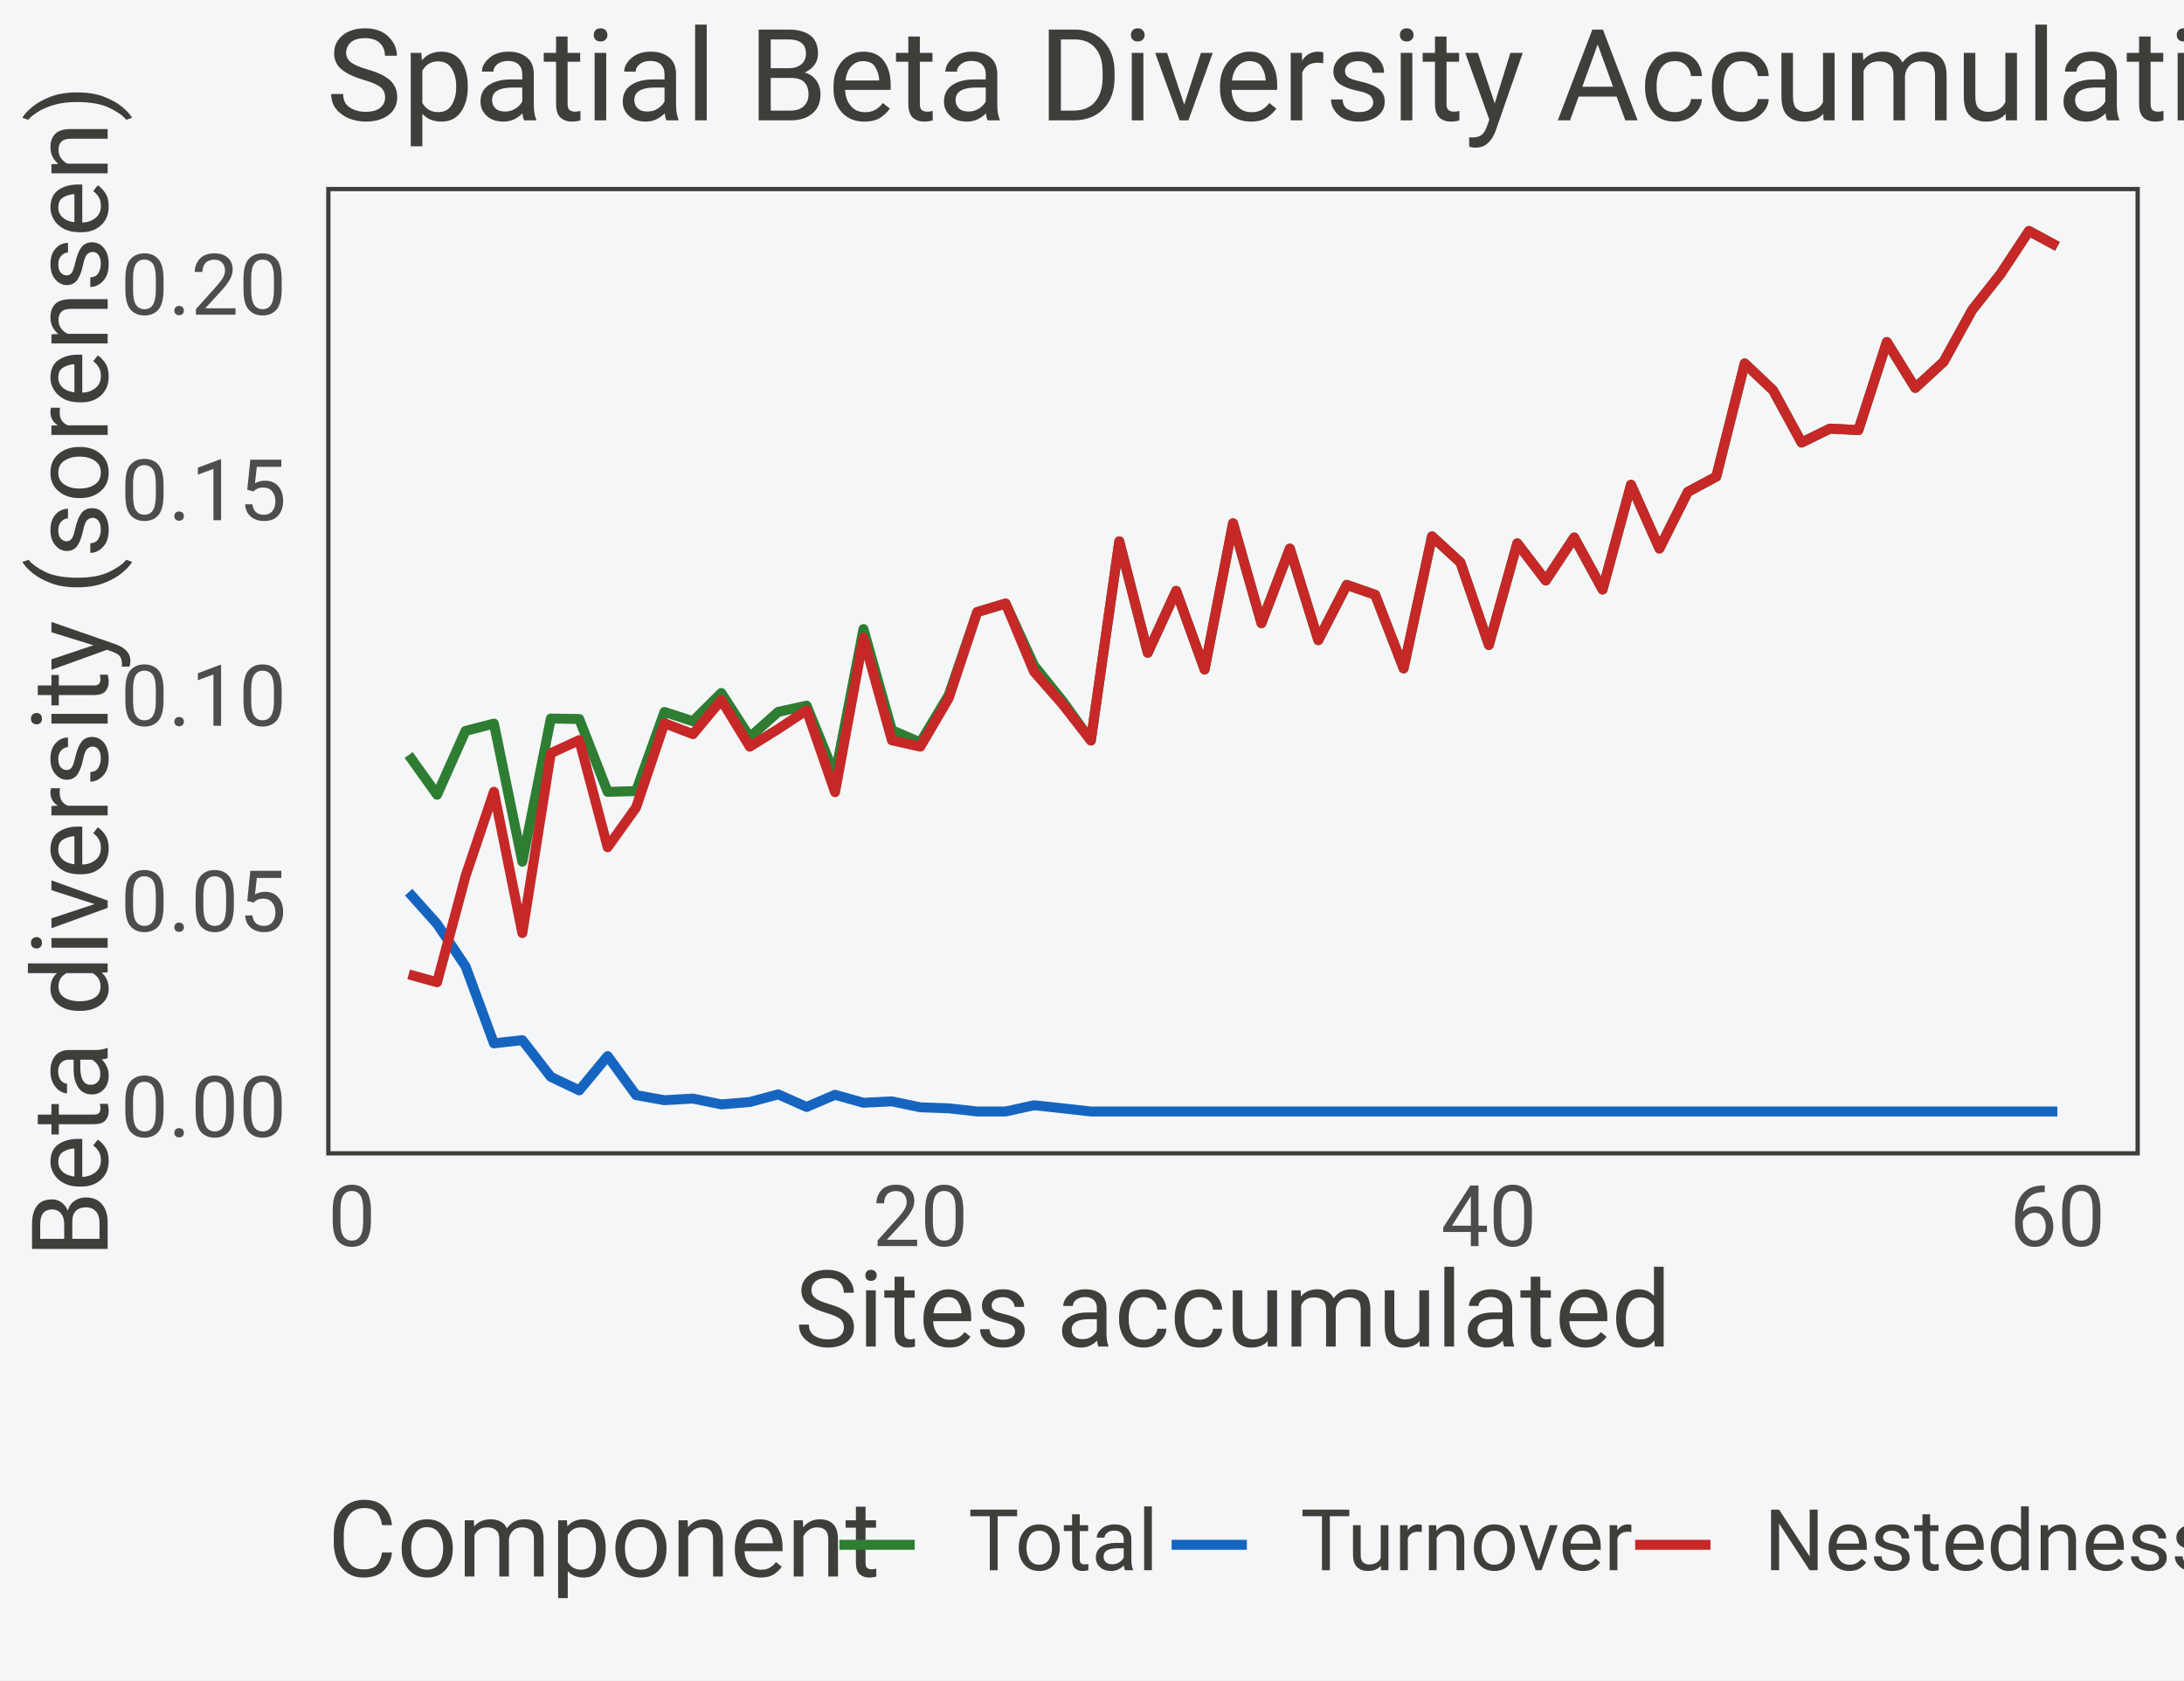
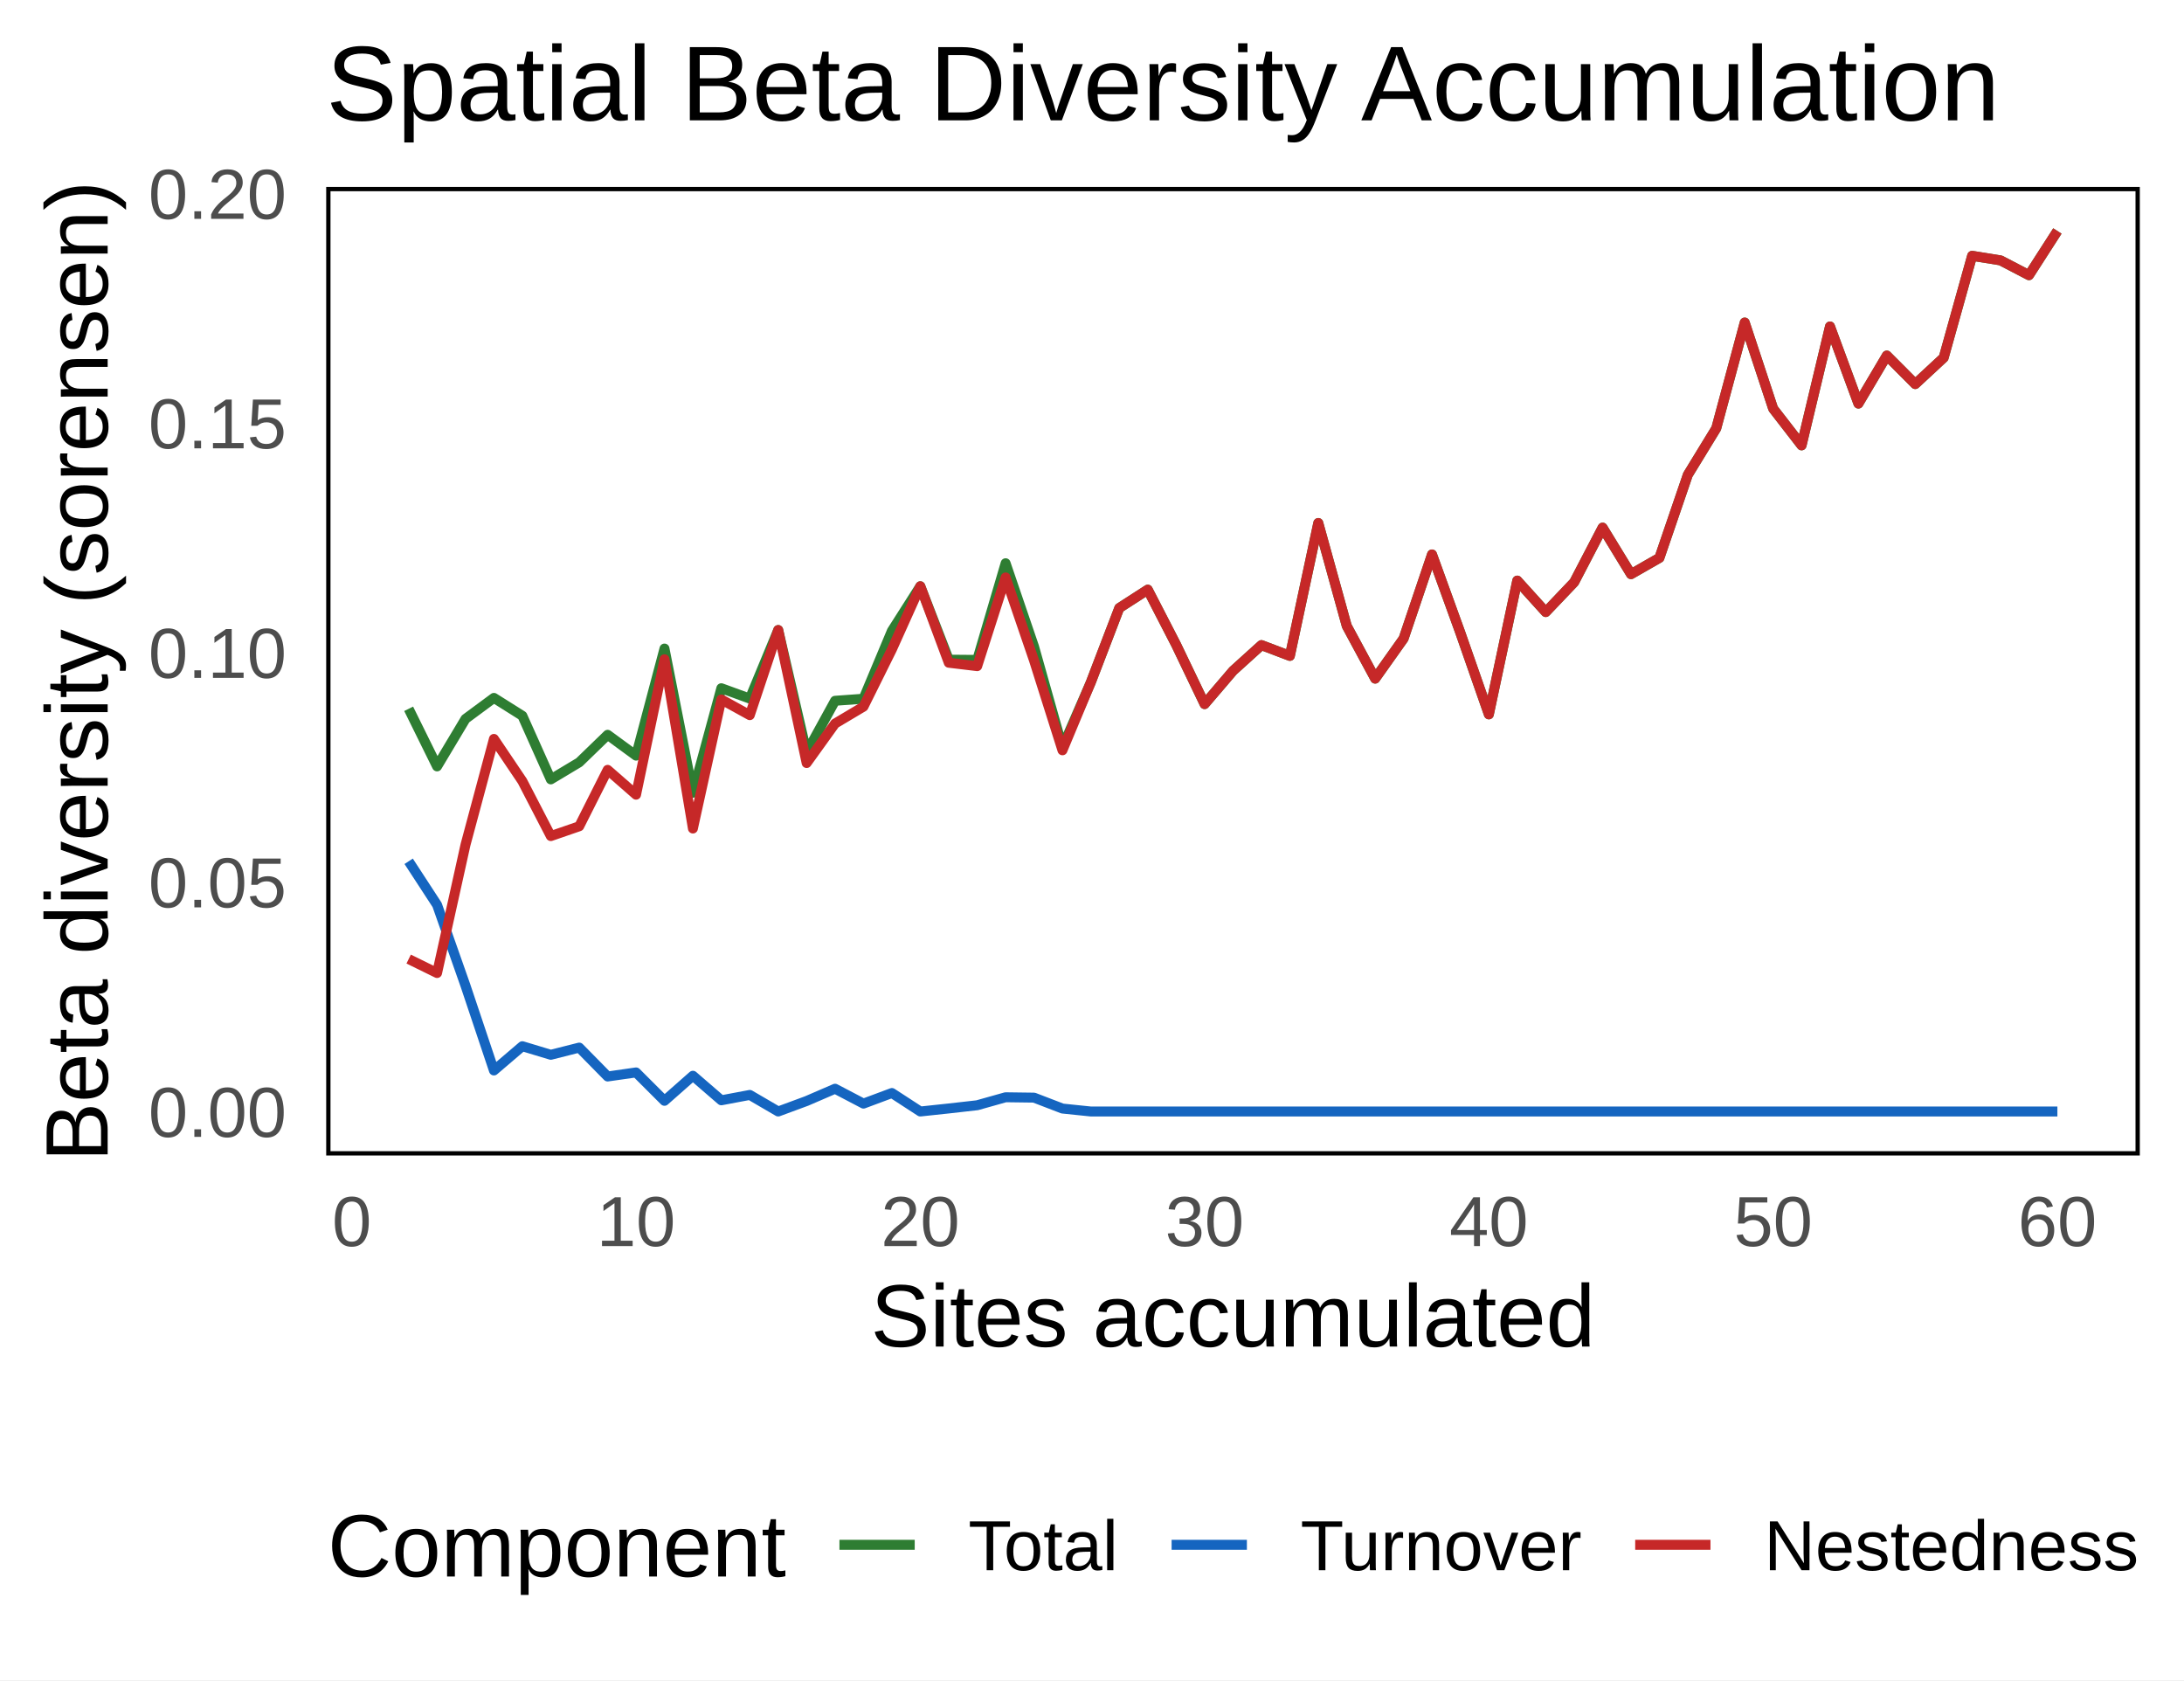
<svg xmlns="http://www.w3.org/2000/svg" width="468.00pt" height="360.00pt" viewBox="0 0 468.00 360.00">
  <g class="svglite">
    <defs>
      <style type="text/css">
-     /* theme-aware-processed */
-     .svglite line, .svglite polyline, .svglite polygon, .svglite path, .svglite circle {
+     .svglite line, .svglite polyline, .svglite polygon, .svglite path, .svglite rect, .svglite circle {
      fill: none;
-       stroke: #3E3F3A;
-       stroke-linecap: round;
-       stroke-linejoin: round;
-       stroke-miterlimit: 10.00;
-     }
-     .svglite &gt; g &gt; rect {
-       fill: none;
-       stroke: #3E3F3A;
+       stroke: #000000;
      stroke-linecap: round;
      stroke-linejoin: round;
      stroke-miterlimit: 10.00;
    }
    .svglite text {
      white-space: pre;
-       fill: #3E3F3A;
    }
    .svglite g.glyphgroup path {
      fill: inherit;
      stroke: none;
    }
  </style>
    </defs>
-     <rect class="svg-bg" width="100%" height="100%" style="stroke: none; fill: #F5F6F8;" />
+     <rect width="100%" height="100%" style="stroke: none; fill: #FFFFFF;" />
    <defs>
      <clipPath id="cpMC4wMHw0NjguMDB8MC4wMHwzNjAuMDA=">
        <rect x="0.00" y="0.00" width="468.00" height="360.00" />
      </clipPath>
    </defs>
    <g clip-path="url(#cpMC4wMHw0NjguMDB8MC4wMHwzNjAuMDA=)">
-       <rect x="0.00" y="0.00" width="468.00" height="360.00" style="stroke-width: 1.84; stroke: none;" /> fill: #F5F6F8;' /&gt;
- </g>
+       <rect x="0.00" y="0.00" width="468.00" height="360.00" style="stroke-width: 1.84; stroke: none;" />
+     </g>
    <defs>
      <clipPath id="cpNjkuOTB8NDU4LjU0fDQwLjA1fDI0Ny41OQ==">
        <rect x="69.90" y="40.05" width="388.63" height="207.53" />
      </clipPath>
    </defs>
    <g clip-path="url(#cpNjkuOTB8NDU4LjU0fDQwLjA1fDI0Ny41OQ==)">
      <rect x="69.90" y="40.05" width="388.63" height="207.53" style="stroke-width: 1.84;" />
-       <polyline points="87.57,161.77 93.66,170.28 99.75,156.61 105.84,155.04 111.93,184.63 118.03,153.96 124.12,154.05 130.21,169.66 136.30,169.50 142.39,152.54 148.48,154.53 154.57,148.48 160.67,157.94 166.76,152.53 172.85,151.19 178.94,166.15 185.03,134.78 191.12,156.45 197.21,159.07 203.31,148.89 209.40,131.14 215.49,129.31 221.58,142.58 227.67,150.16 233.76,158.66 239.85,115.99 245.95,139.86 252.04,126.60 258.13,143.44 264.22,112.12 270.31,133.52 276.40,117.54 282.49,137.16 288.59,125.32 294.68,127.44 300.77,143.21 306.86,114.93 312.95,120.51 319.04,138.19 325.13,116.41 331.23,124.38 337.32,115.17 343.41,126.31 349.50,103.87 355.59,117.53 361.68,105.39 367.77,102.13 373.87,77.87 379.96,83.65 386.05,94.82 392.14,91.84 398.23,92.15 404.32,73.28 410.41,83.11 416.50,77.50 422.60,66.42 428.69,58.71 434.78,49.49 440.87,52.79 " style="stroke-width: 2.13; stroke: #2E7D32; stroke-linecap: butt;" />
-       <polyline points="87.57,191.16 93.66,197.97 99.75,207.03 105.84,223.55 111.93,222.86 118.03,230.73 124.12,233.62 130.21,226.28 136.30,234.64 142.39,235.73 148.48,235.38 154.57,236.63 160.67,236.12 166.76,234.48 172.85,237.18 178.94,234.57 185.03,236.28 191.12,235.98 197.21,237.25 203.31,237.47 209.40,238.15 215.49,238.15 221.58,236.81 227.67,237.46 233.76,238.15 239.85,238.15 245.95,238.15 252.04,238.15 258.13,238.15 264.22,238.15 270.31,238.15 276.40,238.15 282.49,238.15 288.59,238.15 294.68,238.15 300.77,238.15 306.86,238.15 312.95,238.15 319.04,238.15 325.13,238.15 331.23,238.15 337.32,238.15 343.41,238.15 349.50,238.15 355.59,238.15 361.68,238.15 367.77,238.15 373.87,238.15 379.96,238.15 386.05,238.15 392.14,238.15 398.23,238.15 404.32,238.15 410.41,238.15 416.50,238.15 422.60,238.15 428.69,238.15 434.78,238.15 440.87,238.15 " style="stroke-width: 2.13; stroke: #1565C0; stroke-linecap: butt;" />
-       <polyline points="87.57,208.77 93.66,210.46 99.75,187.74 105.84,169.65 111.93,199.92 118.03,161.39 124.12,158.58 130.21,181.53 136.30,173.01 142.39,154.96 148.48,157.30 154.57,150.00 160.67,159.98 166.76,156.20 172.85,152.16 178.94,169.74 185.03,136.65 191.12,158.62 197.21,159.98 203.31,149.57 209.40,131.14 215.49,129.31 221.58,143.93 227.67,150.85 233.76,158.66 239.85,115.99 245.95,139.86 252.04,126.60 258.13,143.44 264.22,112.12 270.31,133.52 276.40,117.54 282.49,137.16 288.59,125.32 294.68,127.44 300.77,143.21 306.86,114.93 312.95,120.51 319.04,138.19 325.13,116.41 331.23,124.38 337.32,115.17 343.41,126.31 349.50,103.87 355.59,117.53 361.68,105.39 367.77,102.13 373.87,77.87 379.96,83.65 386.05,94.82 392.14,91.84 398.23,92.15 404.32,73.28 410.41,83.11 416.50,77.50 422.60,66.42 428.69,58.71 434.78,49.49 440.87,52.79 " style="stroke-width: 2.13; stroke: #C62828; stroke-linecap: butt;" />
+       <polyline points="87.57,151.87 93.66,164.21 99.75,154.03 105.84,149.53 111.93,153.36 118.03,166.99 124.12,163.34 130.21,157.44 136.30,161.90 142.39,138.96 148.48,169.86 154.57,147.46 160.67,149.68 166.76,134.99 172.85,161.24 178.94,150.15 185.03,149.71 191.12,135.17 197.21,125.61 203.31,141.34 209.40,141.39 215.49,120.68 221.58,138.54 227.67,160.13 233.76,146.16 239.85,130.27 245.95,126.34 252.04,138.16 258.13,150.86 264.22,143.73 270.31,138.22 276.40,140.53 282.49,112.06 288.59,134.11 294.68,145.40 300.77,136.82 306.86,118.80 312.95,135.63 319.04,153.06 325.13,124.40 331.23,131.14 337.32,124.75 343.41,113.05 349.50,123.02 355.59,119.53 361.68,101.73 367.77,91.77 373.87,69.11 379.96,87.55 386.05,95.42 392.14,69.95 398.23,86.47 404.32,76.18 410.41,82.29 416.50,76.64 422.60,54.81 428.69,55.79 434.78,58.96 440.87,49.49 " style="stroke-width: 2.13; stroke: #2E7D32; stroke-linecap: butt;" />
+       <polyline points="87.57,184.54 93.66,193.88 99.75,211.19 105.84,229.36 111.93,224.16 118.03,226.00 124.12,224.46 130.21,230.65 136.30,229.78 142.39,235.86 148.48,230.49 154.57,235.75 160.67,234.60 166.76,238.15 172.85,235.90 178.94,233.27 185.03,236.46 191.12,234.19 197.21,238.15 203.31,237.50 209.40,236.81 215.49,235.10 221.58,235.18 227.67,237.52 233.76,238.15 239.85,238.15 245.95,238.15 252.04,238.15 258.13,238.15 264.22,238.15 270.31,238.15 276.40,238.15 282.49,238.15 288.59,238.15 294.68,238.15 300.77,238.15 306.86,238.15 312.95,238.15 319.04,238.15 325.13,238.15 331.23,238.15 337.32,238.15 343.41,238.15 349.50,238.15 355.59,238.15 361.68,238.15 367.77,238.15 373.87,238.15 379.96,238.15 386.05,238.15 392.14,238.15 398.23,238.15 404.32,238.15 410.41,238.15 416.50,238.15 422.60,238.15 428.69,238.15 434.78,238.15 440.87,238.15 " style="stroke-width: 2.13; stroke: #1565C0; stroke-linecap: butt;" />
+       <polyline points="87.57,205.49 93.66,208.48 99.75,181.00 105.84,158.32 111.93,167.36 118.03,179.14 124.12,177.04 130.21,164.95 136.30,170.27 142.39,141.26 148.48,177.52 154.57,149.87 160.67,153.23 166.76,134.99 172.85,163.49 178.94,155.03 185.03,151.41 191.12,139.14 197.21,125.61 203.31,142.00 209.40,142.73 215.49,123.72 221.58,141.51 227.67,160.76 233.76,146.16 239.85,130.27 245.95,126.34 252.04,138.16 258.13,150.86 264.22,143.73 270.31,138.22 276.40,140.53 282.49,112.06 288.59,134.11 294.68,145.40 300.77,136.82 306.86,118.80 312.95,135.63 319.04,153.06 325.13,124.40 331.23,131.14 337.32,124.75 343.41,113.05 349.50,123.02 355.59,119.53 361.68,101.73 367.77,91.77 373.87,69.11 379.96,87.55 386.05,95.42 392.14,69.95 398.23,86.47 404.32,76.18 410.41,82.29 416.50,76.64 422.60,54.81 428.69,55.79 434.78,58.96 440.87,49.49 " style="stroke-width: 2.13; stroke: #C62828; stroke-linecap: butt;" />
    </g>
    <g clip-path="url(#cpMC4wMHw0NjguMDB8MC4wMHwzNjAuMDA=)">
-       <text x="61.39" y="243.59" text-anchor="end" style="font-size: 1.52em;fill: #4D4D4D; font-family: &quot;Roboto&quot;, -apple-system, BlinkMacSystemFont, &quot;Segoe UI&quot;, system-ui, sans-serif;">0.00</text>
-       <text x="61.39" y="199.55" text-anchor="end" style="font-size: 1.52em;fill: #4D4D4D; font-family: &quot;Roboto&quot;, -apple-system, BlinkMacSystemFont, &quot;Segoe UI&quot;, system-ui, sans-serif;">0.05</text>
-       <text x="61.39" y="155.50" text-anchor="end" style="font-size: 1.52em;fill: #4D4D4D; font-family: &quot;Roboto&quot;, -apple-system, BlinkMacSystemFont, &quot;Segoe UI&quot;, system-ui, sans-serif;">0.10</text>
-       <text x="61.39" y="111.46" text-anchor="end" style="font-size: 1.52em;fill: #4D4D4D; font-family: &quot;Roboto&quot;, -apple-system, BlinkMacSystemFont, &quot;Segoe UI&quot;, system-ui, sans-serif;">0.15</text>
-       <text x="61.39" y="67.42" text-anchor="end" style="font-size: 1.52em;fill: #4D4D4D; font-family: &quot;Roboto&quot;, -apple-system, BlinkMacSystemFont, &quot;Segoe UI&quot;, system-ui, sans-serif;">0.20</text>
-       <text x="75.39" y="266.98" text-anchor="middle" style="font-size: 1.52em;fill: #4D4D4D; font-family: &quot;Roboto&quot;, -apple-system, BlinkMacSystemFont, &quot;Segoe UI&quot;, system-ui, sans-serif;">0</text>
-       <text x="197.21" y="266.98" text-anchor="middle" style="font-size: 1.52em;fill: #4D4D4D; font-family: &quot;Roboto&quot;, -apple-system, BlinkMacSystemFont, &quot;Segoe UI&quot;, system-ui, sans-serif;">20</text>
-       <text x="319.04" y="266.98" text-anchor="middle" style="font-size: 1.52em;fill: #4D4D4D; font-family: &quot;Roboto&quot;, -apple-system, BlinkMacSystemFont, &quot;Segoe UI&quot;, system-ui, sans-serif;">40</text>
-       <text x="440.87" y="266.98" text-anchor="middle" style="font-size: 1.52em;fill: #4D4D4D; font-family: &quot;Roboto&quot;, -apple-system, BlinkMacSystemFont, &quot;Segoe UI&quot;, system-ui, sans-serif;">60</text>
-       <text x="264.22" y="288.51" text-anchor="middle" style="font-size: 1.9em; font-family: &quot;Roboto&quot;, -apple-system, BlinkMacSystemFont, &quot;Segoe UI&quot;, system-ui, sans-serif;">Sites accumulated</text>
-       <text transform="translate(23.07,143.82) rotate(-90)" text-anchor="middle" style="font-size: 1.9em; font-family: &quot;Roboto&quot;, -apple-system, BlinkMacSystemFont, &quot;Segoe UI&quot;, system-ui, sans-serif;">Beta diversity (sorensen)</text>
-       <text x="70.20" y="337.79" style="font-size: 1.9em; font-family: &quot;Roboto&quot;, -apple-system, BlinkMacSystemFont, &quot;Segoe UI&quot;, system-ui, sans-serif;">Component</text>
+       <text x="61.39" y="243.59" text-anchor="end" style="font-size: 15.20px;fill: #4D4D4D; font-family: &quot;Arial&quot;;" textLength="29.58px" lengthAdjust="spacingAndGlyphs">0.00</text>
+       <text x="61.39" y="194.41" text-anchor="end" style="font-size: 15.20px;fill: #4D4D4D; font-family: &quot;Arial&quot;;" textLength="29.58px" lengthAdjust="spacingAndGlyphs">0.05</text>
+       <text x="61.39" y="145.24" text-anchor="end" style="font-size: 15.20px;fill: #4D4D4D; font-family: &quot;Arial&quot;;" textLength="29.58px" lengthAdjust="spacingAndGlyphs">0.10</text>
+       <text x="61.39" y="96.06" text-anchor="end" style="font-size: 15.20px;fill: #4D4D4D; font-family: &quot;Arial&quot;;" textLength="29.58px" lengthAdjust="spacingAndGlyphs">0.15</text>
+       <text x="61.39" y="46.89" text-anchor="end" style="font-size: 15.20px;fill: #4D4D4D; font-family: &quot;Arial&quot;;" textLength="29.58px" lengthAdjust="spacingAndGlyphs">0.20</text>
+       <text x="75.39" y="266.98" text-anchor="middle" style="font-size: 15.20px;fill: #4D4D4D; font-family: &quot;Arial&quot;;" textLength="8.45px" lengthAdjust="spacingAndGlyphs">0</text>
+       <text x="136.30" y="266.98" text-anchor="middle" style="font-size: 15.20px;fill: #4D4D4D; font-family: &quot;Arial&quot;;" textLength="16.91px" lengthAdjust="spacingAndGlyphs">10</text>
+       <text x="197.21" y="266.98" text-anchor="middle" style="font-size: 15.20px;fill: #4D4D4D; font-family: &quot;Arial&quot;;" textLength="16.91px" lengthAdjust="spacingAndGlyphs">20</text>
+       <text x="258.13" y="266.98" text-anchor="middle" style="font-size: 15.20px;fill: #4D4D4D; font-family: &quot;Arial&quot;;" textLength="16.91px" lengthAdjust="spacingAndGlyphs">30</text>
+       <text x="319.04" y="266.98" text-anchor="middle" style="font-size: 15.20px;fill: #4D4D4D; font-family: &quot;Arial&quot;;" textLength="16.91px" lengthAdjust="spacingAndGlyphs">40</text>
+       <text x="379.96" y="266.98" text-anchor="middle" style="font-size: 15.20px;fill: #4D4D4D; font-family: &quot;Arial&quot;;" textLength="16.91px" lengthAdjust="spacingAndGlyphs">50</text>
+       <text x="440.87" y="266.98" text-anchor="middle" style="font-size: 15.20px;fill: #4D4D4D; font-family: &quot;Arial&quot;;" textLength="16.91px" lengthAdjust="spacingAndGlyphs">60</text>
+       <text x="264.22" y="288.51" text-anchor="middle" style="font-size: 19.00px; font-family: &quot;Arial&quot;;" textLength="155.22px" lengthAdjust="spacingAndGlyphs">Sites accumulated</text>
+       <text transform="translate(23.07,143.82) rotate(-90)" text-anchor="middle" style="font-size: 19.00px; font-family: &quot;Arial&quot;;" textLength="210.11px" lengthAdjust="spacingAndGlyphs">Beta diversity (sorensen)</text>
+       <text x="70.20" y="337.79" style="font-size: 19.00px; font-family: &quot;Arial&quot;;" textLength="98.20px" lengthAdjust="spacingAndGlyphs">Component</text>
      <line x1="179.88" y1="330.99" x2="196.01" y2="330.99" style="stroke-width: 2.13; stroke: #2E7D32; stroke-linecap: butt;" />
      <line x1="251.06" y1="330.99" x2="267.19" y2="330.99" style="stroke-width: 2.13; stroke: #1565C0; stroke-linecap: butt;" />
      <line x1="350.40" y1="330.99" x2="366.53" y2="330.99" style="stroke-width: 2.13; stroke: #C62828; stroke-linecap: butt;" />
-       <text x="207.49" y="336.43" style="font-size: 1.52em; font-family: &quot;Roboto&quot;, -apple-system, BlinkMacSystemFont, &quot;Segoe UI&quot;, system-ui, sans-serif;">Total</text>
-       <text x="278.67" y="336.43" style="font-size: 1.52em; font-family: &quot;Roboto&quot;, -apple-system, BlinkMacSystemFont, &quot;Segoe UI&quot;, system-ui, sans-serif;">Turnover</text>
-       <text x="378.01" y="336.43" style="font-size: 1.52em; font-family: &quot;Roboto&quot;, -apple-system, BlinkMacSystemFont, &quot;Segoe UI&quot;, system-ui, sans-serif;">Nestedness</text>
-       <text x="69.90" y="25.79" style="font-size: 2.28em; font-family: &quot;Roboto&quot;, -apple-system, BlinkMacSystemFont, &quot;Segoe UI&quot;, system-ui, sans-serif;">Spatial Beta Diversity Accumulation</text>
+       <text x="207.49" y="336.43" style="font-size: 15.20px; font-family: &quot;Arial&quot;;" textLength="32.09px" lengthAdjust="spacingAndGlyphs">Total</text>
+       <text x="278.67" y="336.43" style="font-size: 15.20px; font-family: &quot;Arial&quot;;" textLength="60.25px" lengthAdjust="spacingAndGlyphs">Turnover</text>
+       <text x="378.01" y="336.43" style="font-size: 15.20px; font-family: &quot;Arial&quot;;" textLength="80.23px" lengthAdjust="spacingAndGlyphs">Nestedness</text>
+       <text x="69.90" y="25.79" style="font-size: 22.80px; font-family: &quot;Arial&quot;;" textLength="358.48px" lengthAdjust="spacingAndGlyphs">Spatial Beta Diversity Accumulation</text>
    </g>
  </g>
</svg>
